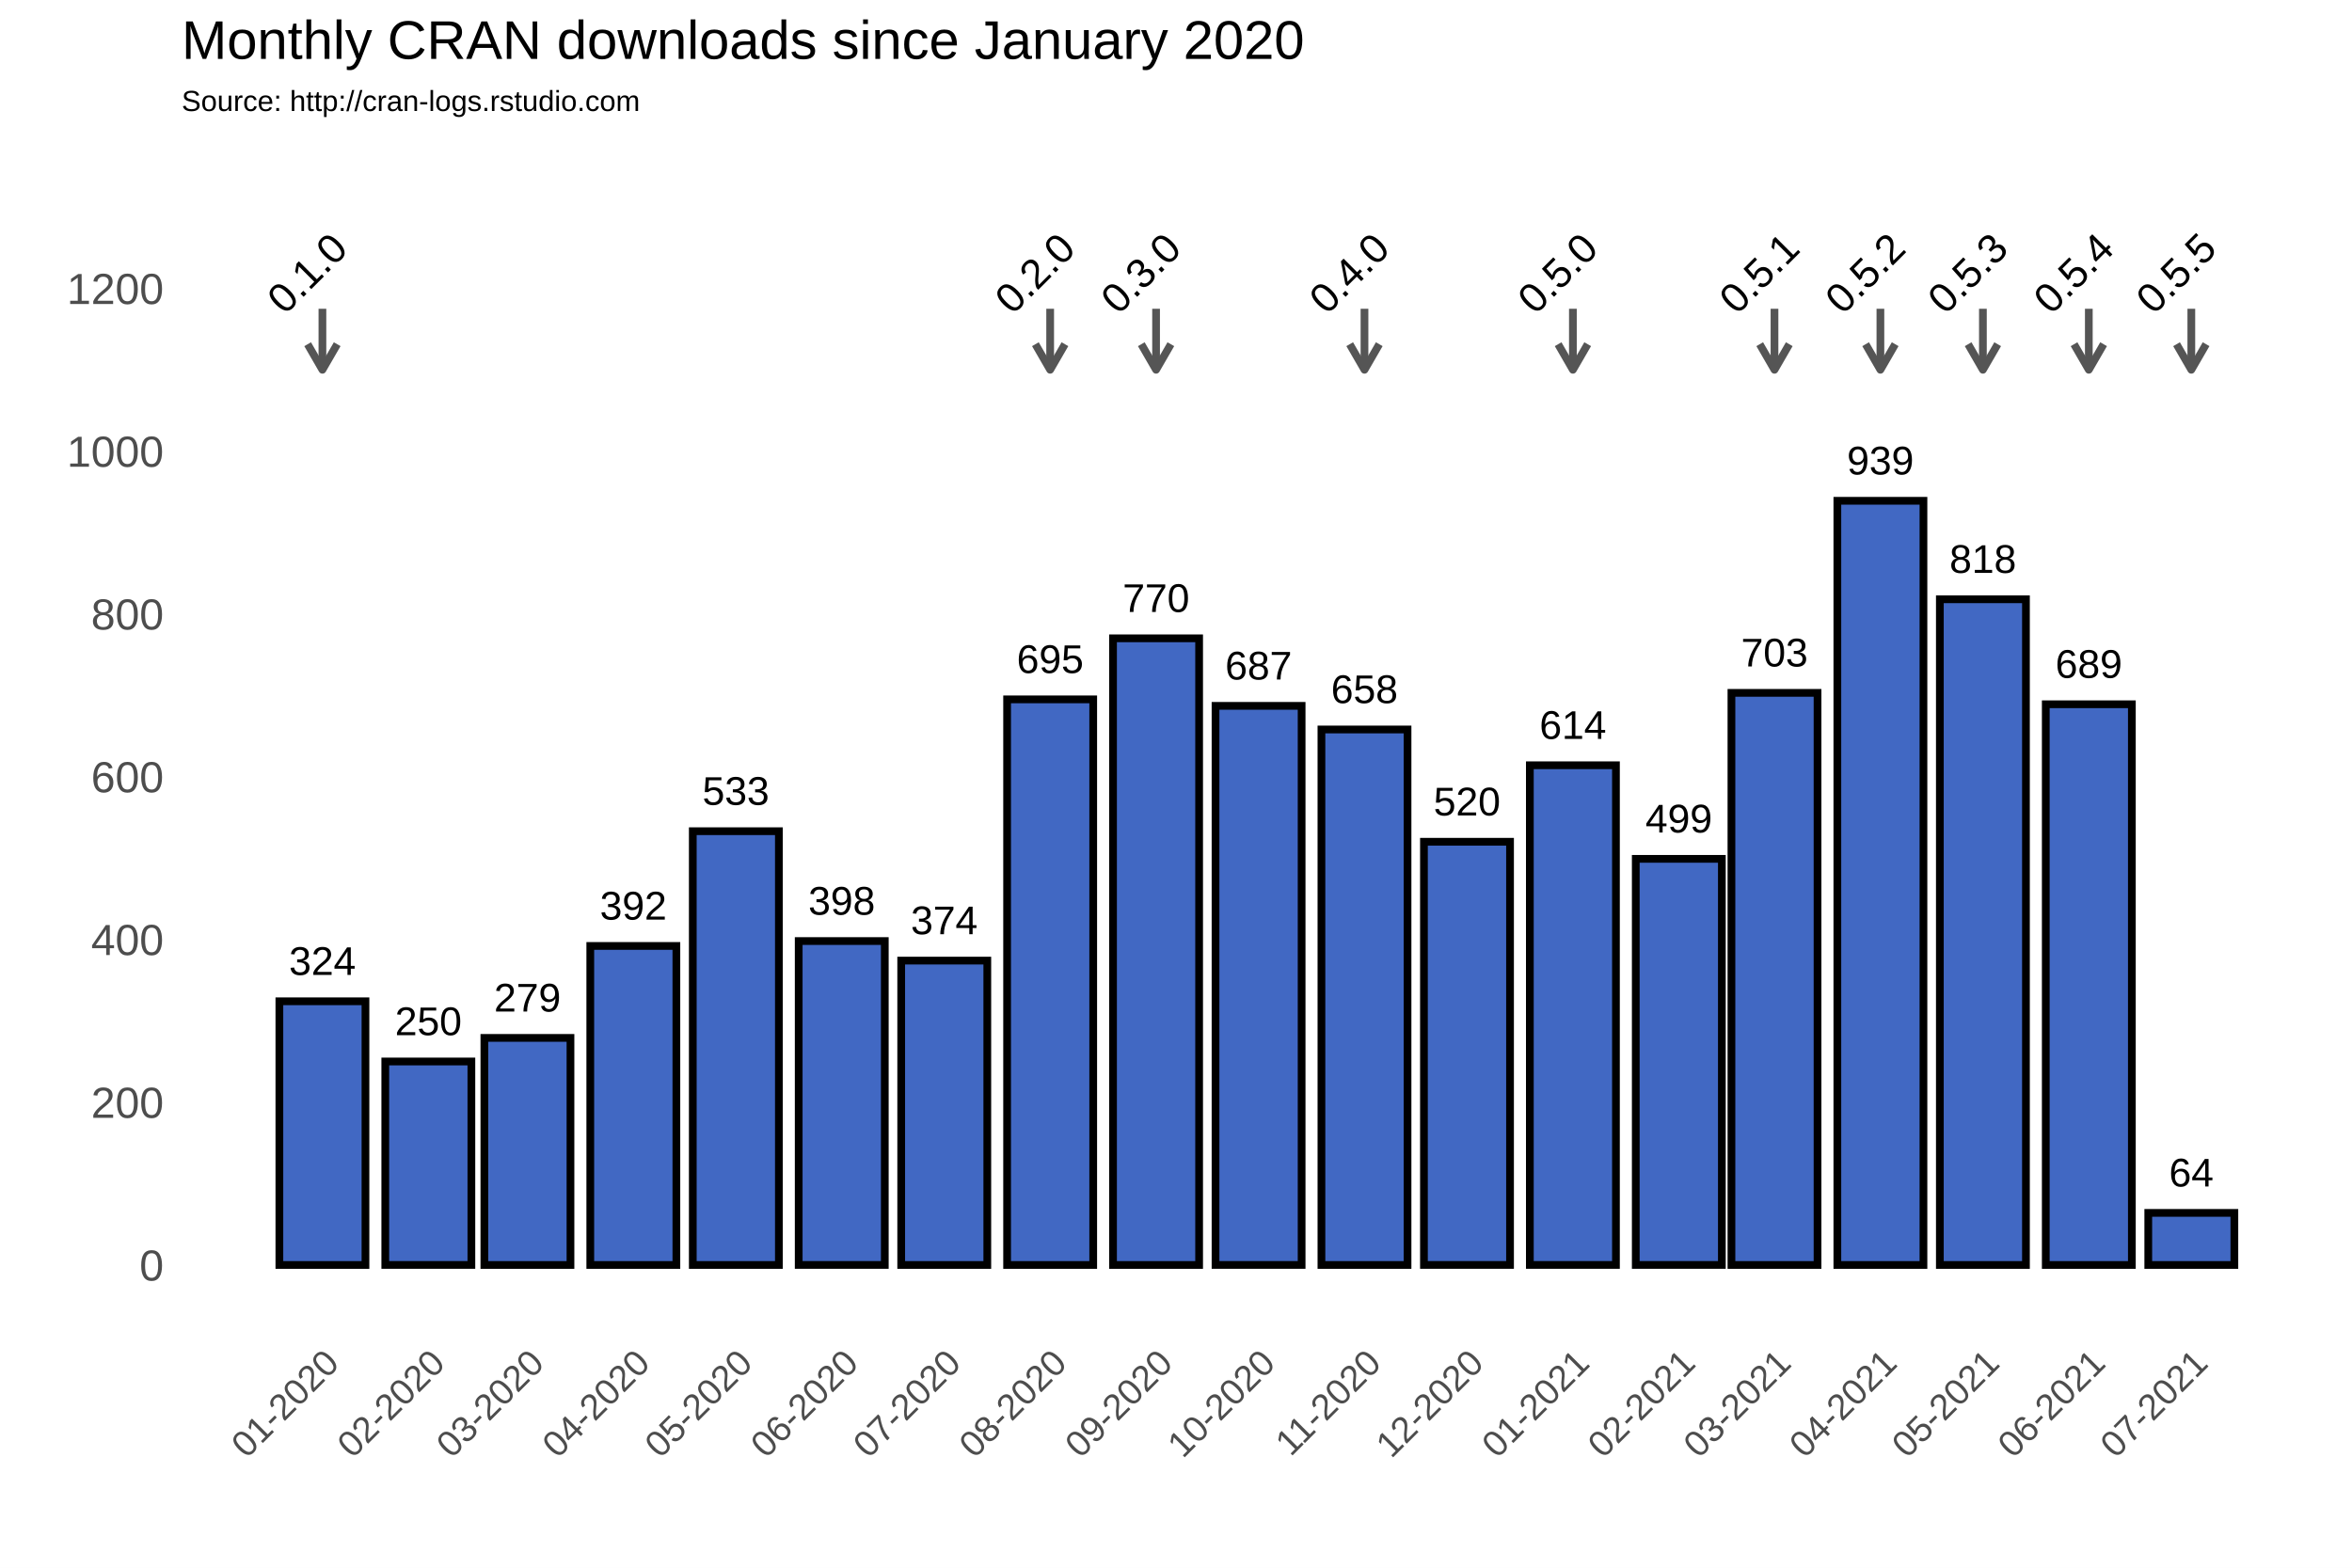
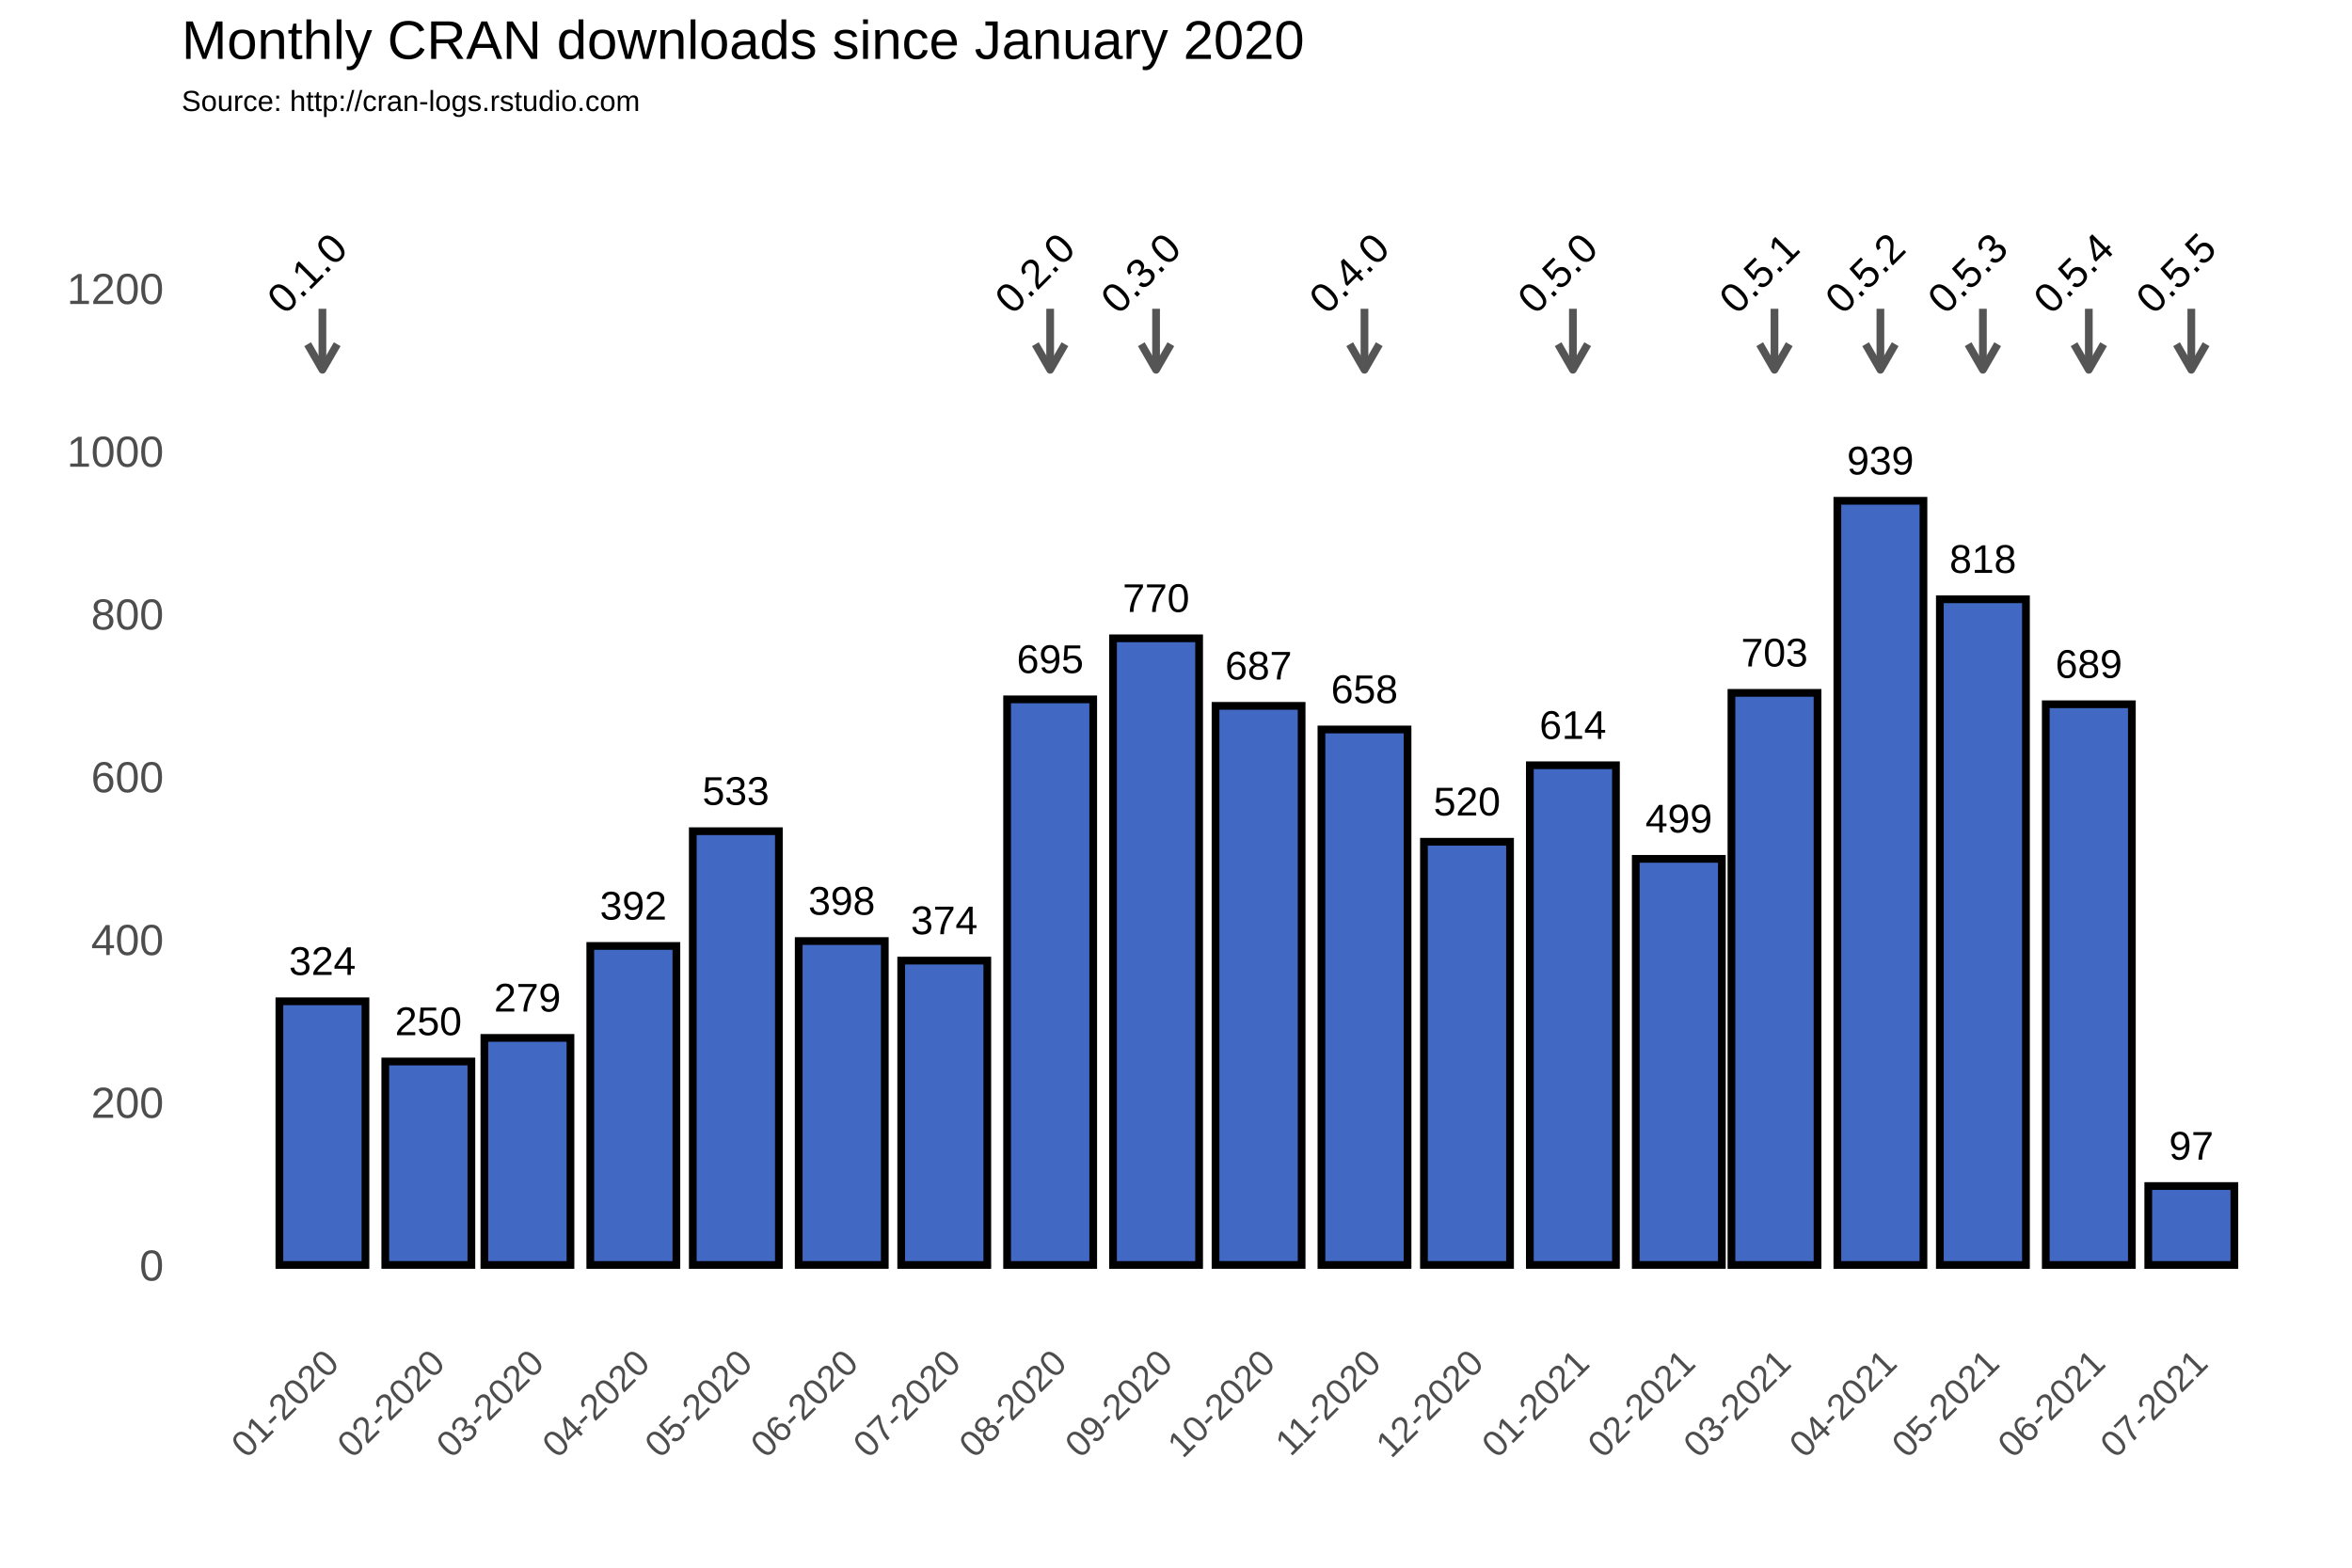
<svg xmlns="http://www.w3.org/2000/svg" class="svglite" width="648.00pt" height="432.00pt" viewBox="0 0 648.00 432.00">
  <defs>
    <style type="text/css">
    .svglite line, .svglite polyline, .svglite polygon, .svglite path, .svglite rect, .svglite circle {
      fill: none;
      stroke: #000000;
      stroke-linecap: round;
      stroke-linejoin: round;
      stroke-miterlimit: 10.00;
    }
  </style>
  </defs>
  <rect width="100%" height="100%" style="stroke: none; fill: #FFFFFF;" />
  <defs>
    <clipPath id="cpMC4wMHw2NDguMDB8MC4wMHw0MzIuMDA=">
      <rect x="0.00" y="0.00" width="648.00" height="432.00" />
    </clipPath>
  </defs>
  <g clip-path="url(#cpMC4wMHw2NDguMDB8MC4wMHw0MzIuMDA=)">
    <rect x="0.00" y="0.00" width="648.00" height="432.00" style="stroke-width: 1.07; stroke: #FFFFFF; fill: #FFFFFF;" />
  </g>
  <defs>
    <clipPath id="cpNTAuMDR8NjQyLjUyfDM3Ljc2fDM2My4zOA==">
      <rect x="50.04" y="37.76" width="592.48" height="325.62" />
    </clipPath>
  </defs>
  <g clip-path="url(#cpNTAuMDR8NjQyLjUyfDM3Ljc2fDM2My4zOA==)">
    <rect x="50.04" y="37.76" width="592.48" height="325.62" style="stroke-width: 1.07; stroke: none;" />
    <polyline points="50.04,326.15 642.52,326.15 " style="stroke-width: 0.53; stroke: #FFFFFF; stroke-linecap: butt;" />
    <polyline points="50.04,281.30 642.52,281.30 " style="stroke-width: 0.53; stroke: #FFFFFF; stroke-linecap: butt;" />
    <polyline points="50.04,236.45 642.52,236.45 " style="stroke-width: 0.53; stroke: #FFFFFF; stroke-linecap: butt;" />
    <polyline points="50.04,191.60 642.52,191.60 " style="stroke-width: 0.53; stroke: #FFFFFF; stroke-linecap: butt;" />
    <polyline points="50.04,146.75 642.52,146.75 " style="stroke-width: 0.53; stroke: #FFFFFF; stroke-linecap: butt;" />
    <polyline points="50.04,101.90 642.52,101.90 " style="stroke-width: 0.53; stroke: #FFFFFF; stroke-linecap: butt;" />
    <polyline points="50.04,57.04 642.52,57.04 " style="stroke-width: 0.53; stroke: #FFFFFF; stroke-linecap: butt;" />
    <polyline points="59.65,363.38 59.65,37.76 " style="stroke-width: 0.53; stroke: #FFFFFF; stroke-linecap: butt;" />
    <polyline points="74.24,363.38 74.24,37.76 " style="stroke-width: 0.53; stroke: #FFFFFF; stroke-linecap: butt;" />
    <polyline points="103.42,363.38 103.42,37.76 " style="stroke-width: 0.53; stroke: #FFFFFF; stroke-linecap: butt;" />
    <polyline points="131.66,363.38 131.66,37.76 " style="stroke-width: 0.53; stroke: #FFFFFF; stroke-linecap: butt;" />
    <polyline points="159.90,363.38 159.90,37.76 " style="stroke-width: 0.53; stroke: #FFFFFF; stroke-linecap: butt;" />
    <polyline points="188.61,363.38 188.61,37.76 " style="stroke-width: 0.53; stroke: #FFFFFF; stroke-linecap: butt;" />
    <polyline points="217.32,363.38 217.32,37.76 " style="stroke-width: 0.53; stroke: #FFFFFF; stroke-linecap: butt;" />
    <polyline points="246.03,363.38 246.03,37.76 " style="stroke-width: 0.53; stroke: #FFFFFF; stroke-linecap: butt;" />
    <polyline points="274.74,363.38 274.74,37.76 " style="stroke-width: 0.53; stroke: #FFFFFF; stroke-linecap: butt;" />
    <polyline points="303.92,363.38 303.92,37.76 " style="stroke-width: 0.53; stroke: #FFFFFF; stroke-linecap: butt;" />
    <polyline points="332.63,363.38 332.63,37.76 " style="stroke-width: 0.53; stroke: #FFFFFF; stroke-linecap: butt;" />
    <polyline points="361.34,363.38 361.34,37.76 " style="stroke-width: 0.53; stroke: #FFFFFF; stroke-linecap: butt;" />
    <polyline points="390.05,363.38 390.05,37.76 " style="stroke-width: 0.53; stroke: #FFFFFF; stroke-linecap: butt;" />
    <polyline points="418.76,363.38 418.76,37.76 " style="stroke-width: 0.53; stroke: #FFFFFF; stroke-linecap: butt;" />
    <polyline points="447.94,363.38 447.94,37.76 " style="stroke-width: 0.53; stroke: #FFFFFF; stroke-linecap: butt;" />
    <polyline points="475.71,363.38 475.71,37.76 " style="stroke-width: 0.53; stroke: #FFFFFF; stroke-linecap: butt;" />
    <polyline points="503.48,363.38 503.48,37.76 " style="stroke-width: 0.53; stroke: #FFFFFF; stroke-linecap: butt;" />
    <polyline points="532.19,363.38 532.19,37.76 " style="stroke-width: 0.53; stroke: #FFFFFF; stroke-linecap: butt;" />
    <polyline points="560.90,363.38 560.90,37.76 " style="stroke-width: 0.53; stroke: #FFFFFF; stroke-linecap: butt;" />
    <polyline points="589.61,363.38 589.61,37.76 " style="stroke-width: 0.53; stroke: #FFFFFF; stroke-linecap: butt;" />
    <polyline points="618.32,363.38 618.32,37.76 " style="stroke-width: 0.53; stroke: #FFFFFF; stroke-linecap: butt;" />
    <polyline points="632.91,363.38 632.91,37.76 " style="stroke-width: 0.53; stroke: #FFFFFF; stroke-linecap: butt;" />
    <polyline points="50.04,348.58 642.52,348.58 " style="stroke-width: 1.07; stroke: #FFFFFF; stroke-linecap: butt;" />
    <polyline points="50.04,303.73 642.52,303.73 " style="stroke-width: 1.07; stroke: #FFFFFF; stroke-linecap: butt;" />
    <polyline points="50.04,258.88 642.52,258.88 " style="stroke-width: 1.07; stroke: #FFFFFF; stroke-linecap: butt;" />
    <polyline points="50.04,214.02 642.52,214.02 " style="stroke-width: 1.07; stroke: #FFFFFF; stroke-linecap: butt;" />
    <polyline points="50.04,169.17 642.52,169.17 " style="stroke-width: 1.07; stroke: #FFFFFF; stroke-linecap: butt;" />
    <polyline points="50.04,124.32 642.52,124.32 " style="stroke-width: 1.07; stroke: #FFFFFF; stroke-linecap: butt;" />
    <polyline points="50.04,79.47 642.52,79.47 " style="stroke-width: 1.07; stroke: #FFFFFF; stroke-linecap: butt;" />
    <polyline points="88.83,363.38 88.83,37.76 " style="stroke-width: 1.07; stroke: #FFFFFF; stroke-linecap: butt;" />
    <polyline points="118.02,363.38 118.02,37.76 " style="stroke-width: 1.07; stroke: #FFFFFF; stroke-linecap: butt;" />
    <polyline points="145.31,363.38 145.31,37.76 " style="stroke-width: 1.07; stroke: #FFFFFF; stroke-linecap: butt;" />
    <polyline points="174.49,363.38 174.49,37.76 " style="stroke-width: 1.07; stroke: #FFFFFF; stroke-linecap: butt;" />
    <polyline points="202.73,363.38 202.73,37.76 " style="stroke-width: 1.07; stroke: #FFFFFF; stroke-linecap: butt;" />
    <polyline points="231.91,363.38 231.91,37.76 " style="stroke-width: 1.07; stroke: #FFFFFF; stroke-linecap: butt;" />
    <polyline points="260.15,363.38 260.15,37.76 " style="stroke-width: 1.07; stroke: #FFFFFF; stroke-linecap: butt;" />
    <polyline points="289.33,363.38 289.33,37.76 " style="stroke-width: 1.07; stroke: #FFFFFF; stroke-linecap: butt;" />
    <polyline points="318.51,363.38 318.51,37.76 " style="stroke-width: 1.07; stroke: #FFFFFF; stroke-linecap: butt;" />
    <polyline points="346.75,363.38 346.75,37.76 " style="stroke-width: 1.07; stroke: #FFFFFF; stroke-linecap: butt;" />
    <polyline points="375.93,363.38 375.93,37.76 " style="stroke-width: 1.07; stroke: #FFFFFF; stroke-linecap: butt;" />
    <polyline points="404.17,363.38 404.17,37.76 " style="stroke-width: 1.07; stroke: #FFFFFF; stroke-linecap: butt;" />
    <polyline points="433.35,363.38 433.35,37.76 " style="stroke-width: 1.07; stroke: #FFFFFF; stroke-linecap: butt;" />
    <polyline points="462.53,363.38 462.53,37.76 " style="stroke-width: 1.07; stroke: #FFFFFF; stroke-linecap: butt;" />
    <polyline points="488.89,363.38 488.89,37.76 " style="stroke-width: 1.07; stroke: #FFFFFF; stroke-linecap: butt;" />
    <polyline points="518.07,363.38 518.07,37.76 " style="stroke-width: 1.07; stroke: #FFFFFF; stroke-linecap: butt;" />
    <polyline points="546.31,363.38 546.31,37.76 " style="stroke-width: 1.07; stroke: #FFFFFF; stroke-linecap: butt;" />
    <polyline points="575.49,363.38 575.49,37.76 " style="stroke-width: 1.07; stroke: #FFFFFF; stroke-linecap: butt;" />
    <polyline points="603.73,363.38 603.73,37.76 " style="stroke-width: 1.07; stroke: #FFFFFF; stroke-linecap: butt;" />
    <rect x="76.97" y="275.92" width="23.72" height="72.66" style="stroke-width: 2.13; stroke-linecap: square; stroke-linejoin: miter; fill: #4168C3;" />
    <rect x="106.15" y="292.51" width="23.72" height="56.06" style="stroke-width: 2.13; stroke-linecap: square; stroke-linejoin: miter; fill: #4168C3;" />
    <rect x="133.45" y="286.01" width="23.72" height="62.57" style="stroke-width: 2.13; stroke-linecap: square; stroke-linejoin: miter; fill: #4168C3;" />
    <rect x="162.63" y="260.67" width="23.72" height="87.91" style="stroke-width: 2.13; stroke-linecap: square; stroke-linejoin: miter; fill: #4168C3;" />
    <rect x="190.87" y="229.05" width="23.72" height="119.53" style="stroke-width: 2.13; stroke-linecap: square; stroke-linejoin: miter; fill: #4168C3;" />
    <rect x="220.05" y="259.32" width="23.72" height="89.25" style="stroke-width: 2.13; stroke-linecap: square; stroke-linejoin: miter; fill: #4168C3;" />
    <rect x="248.29" y="264.71" width="23.72" height="83.87" style="stroke-width: 2.13; stroke-linecap: square; stroke-linejoin: miter; fill: #4168C3;" />
    <rect x="277.47" y="192.72" width="23.72" height="155.86" style="stroke-width: 2.13; stroke-linecap: square; stroke-linejoin: miter; fill: #4168C3;" />
    <rect x="306.65" y="175.90" width="23.72" height="172.68" style="stroke-width: 2.13; stroke-linecap: square; stroke-linejoin: miter; fill: #4168C3;" />
    <rect x="334.89" y="194.51" width="23.72" height="154.06" style="stroke-width: 2.13; stroke-linecap: square; stroke-linejoin: miter; fill: #4168C3;" />
    <rect x="364.07" y="201.02" width="23.72" height="147.56" style="stroke-width: 2.13; stroke-linecap: square; stroke-linejoin: miter; fill: #4168C3;" />
    <rect x="392.31" y="231.96" width="23.72" height="116.61" style="stroke-width: 2.13; stroke-linecap: square; stroke-linejoin: miter; fill: #4168C3;" />
    <rect x="421.49" y="210.88" width="23.72" height="137.69" style="stroke-width: 2.13; stroke-linecap: square; stroke-linejoin: miter; fill: #4168C3;" />
    <rect x="450.67" y="236.67" width="23.72" height="111.90" style="stroke-width: 2.13; stroke-linecap: square; stroke-linejoin: miter; fill: #4168C3;" />
    <rect x="477.03" y="190.93" width="23.72" height="157.65" style="stroke-width: 2.13; stroke-linecap: square; stroke-linejoin: miter; fill: #4168C3;" />
    <rect x="506.21" y="138.00" width="23.72" height="210.58" style="stroke-width: 2.13; stroke-linecap: square; stroke-linejoin: miter; fill: #4168C3;" />
    <rect x="534.45" y="165.14" width="23.72" height="183.44" style="stroke-width: 2.13; stroke-linecap: square; stroke-linejoin: miter; fill: #4168C3;" />
    <rect x="563.63" y="194.07" width="23.72" height="154.51" style="stroke-width: 2.13; stroke-linecap: square; stroke-linejoin: miter; fill: #4168C3;" />
-     <rect x="591.87" y="334.23" width="23.72" height="14.35" style="stroke-width: 2.13; stroke-linecap: square; stroke-linejoin: miter; fill: #4168C3;" />
+     <rect x="591.87" y="326.83" width="23.72" height="21.75" style="stroke-width: 2.13; stroke-linecap: square; stroke-linejoin: miter; fill: #4168C3;" />
    <text x="88.83" y="268.66" text-anchor="middle" style="font-size: 11.04px; font-family: Arial;" textLength="18.40px" lengthAdjust="spacingAndGlyphs">324</text>
    <text x="118.02" y="285.25" text-anchor="middle" style="font-size: 11.04px; font-family: Arial;" textLength="18.40px" lengthAdjust="spacingAndGlyphs">250</text>
    <text x="145.31" y="278.75" text-anchor="middle" style="font-size: 11.04px; font-family: Arial;" textLength="18.40px" lengthAdjust="spacingAndGlyphs">279</text>
    <text x="174.49" y="253.41" text-anchor="middle" style="font-size: 11.04px; font-family: Arial;" textLength="18.40px" lengthAdjust="spacingAndGlyphs">392</text>
    <text x="202.73" y="221.79" text-anchor="middle" style="font-size: 11.04px; font-family: Arial;" textLength="18.40px" lengthAdjust="spacingAndGlyphs">533</text>
    <text x="231.91" y="252.06" text-anchor="middle" style="font-size: 11.04px; font-family: Arial;" textLength="18.40px" lengthAdjust="spacingAndGlyphs">398</text>
    <text x="260.15" y="257.44" text-anchor="middle" style="font-size: 11.04px; font-family: Arial;" textLength="18.40px" lengthAdjust="spacingAndGlyphs">374</text>
    <text x="289.33" y="185.46" text-anchor="middle" style="font-size: 11.04px; font-family: Arial;" textLength="18.40px" lengthAdjust="spacingAndGlyphs">695</text>
    <text x="318.51" y="168.64" text-anchor="middle" style="font-size: 11.04px; font-family: Arial;" textLength="18.40px" lengthAdjust="spacingAndGlyphs">770</text>
    <text x="346.75" y="187.25" text-anchor="middle" style="font-size: 11.04px; font-family: Arial;" textLength="18.40px" lengthAdjust="spacingAndGlyphs">687</text>
    <text x="375.93" y="193.75" text-anchor="middle" style="font-size: 11.04px; font-family: Arial;" textLength="18.40px" lengthAdjust="spacingAndGlyphs">658</text>
    <text x="404.17" y="224.70" text-anchor="middle" style="font-size: 11.04px; font-family: Arial;" textLength="18.40px" lengthAdjust="spacingAndGlyphs">520</text>
    <text x="433.35" y="203.62" text-anchor="middle" style="font-size: 11.04px; font-family: Arial;" textLength="18.40px" lengthAdjust="spacingAndGlyphs">614</text>
    <text x="462.53" y="229.41" text-anchor="middle" style="font-size: 11.04px; font-family: Arial;" textLength="18.40px" lengthAdjust="spacingAndGlyphs">499</text>
    <text x="488.89" y="183.66" text-anchor="middle" style="font-size: 11.04px; font-family: Arial;" textLength="18.40px" lengthAdjust="spacingAndGlyphs">703</text>
    <text x="518.07" y="130.74" text-anchor="middle" style="font-size: 11.04px; font-family: Arial;" textLength="18.40px" lengthAdjust="spacingAndGlyphs">939</text>
    <text x="546.31" y="157.87" text-anchor="middle" style="font-size: 11.04px; font-family: Arial;" textLength="18.40px" lengthAdjust="spacingAndGlyphs">818</text>
    <text x="575.49" y="186.80" text-anchor="middle" style="font-size: 11.04px; font-family: Arial;" textLength="18.40px" lengthAdjust="spacingAndGlyphs">689</text>
-     <text x="603.73" y="326.96" text-anchor="middle" style="font-size: 11.04px; font-family: Arial;" textLength="12.27px" lengthAdjust="spacingAndGlyphs">64</text>
+     <text x="603.73" y="319.56" text-anchor="middle" style="font-size: 11.04px; font-family: Arial;" textLength="12.27px" lengthAdjust="spacingAndGlyphs">97</text>
    <line x1="88.83" y1="85.08" x2="88.83" y2="101.90" style="stroke-width: 2.13; stroke: #555555; stroke-linecap: butt;" />
    <polyline points="84.76,94.85 88.83,101.90 92.90,94.85 " style="stroke-width: 2.13; stroke: #555555; stroke-linecap: butt;" />
    <line x1="289.33" y1="85.08" x2="289.33" y2="101.90" style="stroke-width: 2.13; stroke: #555555; stroke-linecap: butt;" />
    <polyline points="285.26,94.85 289.33,101.90 293.40,94.85 " style="stroke-width: 2.13; stroke: #555555; stroke-linecap: butt;" />
    <line x1="318.51" y1="85.08" x2="318.51" y2="101.90" style="stroke-width: 2.13; stroke: #555555; stroke-linecap: butt;" />
    <polyline points="314.44,94.85 318.51,101.90 322.58,94.85 " style="stroke-width: 2.13; stroke: #555555; stroke-linecap: butt;" />
    <line x1="375.93" y1="85.08" x2="375.93" y2="101.90" style="stroke-width: 2.13; stroke: #555555; stroke-linecap: butt;" />
    <polyline points="371.86,94.85 375.93,101.90 380.00,94.85 " style="stroke-width: 2.13; stroke: #555555; stroke-linecap: butt;" />
    <line x1="433.35" y1="85.08" x2="433.35" y2="101.90" style="stroke-width: 2.13; stroke: #555555; stroke-linecap: butt;" />
    <polyline points="429.28,94.85 433.35,101.90 437.42,94.85 " style="stroke-width: 2.13; stroke: #555555; stroke-linecap: butt;" />
    <line x1="488.89" y1="85.08" x2="488.89" y2="101.90" style="stroke-width: 2.13; stroke: #555555; stroke-linecap: butt;" />
    <polyline points="484.82,94.85 488.89,101.90 492.96,94.85 " style="stroke-width: 2.13; stroke: #555555; stroke-linecap: butt;" />
    <line x1="518.07" y1="85.08" x2="518.07" y2="101.90" style="stroke-width: 2.13; stroke: #555555; stroke-linecap: butt;" />
    <polyline points="514.00,94.85 518.07,101.90 522.14,94.85 " style="stroke-width: 2.13; stroke: #555555; stroke-linecap: butt;" />
    <line x1="546.31" y1="85.08" x2="546.31" y2="101.90" style="stroke-width: 2.13; stroke: #555555; stroke-linecap: butt;" />
    <polyline points="542.24,94.85 546.31,101.90 550.38,94.85 " style="stroke-width: 2.13; stroke: #555555; stroke-linecap: butt;" />
    <line x1="575.49" y1="85.08" x2="575.49" y2="101.90" style="stroke-width: 2.13; stroke: #555555; stroke-linecap: butt;" />
    <polyline points="571.42,94.85 575.49,101.90 579.56,94.85 " style="stroke-width: 2.13; stroke: #555555; stroke-linecap: butt;" />
    <line x1="603.73" y1="85.08" x2="603.73" y2="101.90" style="stroke-width: 2.13; stroke: #555555; stroke-linecap: butt;" />
    <polyline points="599.66,94.85 603.73,101.90 607.80,94.85 " style="stroke-width: 2.13; stroke: #555555; stroke-linecap: butt;" />
    <text transform="translate(87.40,78.03) rotate(-45)" text-anchor="middle" style="font-size: 11.38px; font-family: Arial;" textLength="25.31px" lengthAdjust="spacingAndGlyphs">0.1.0</text>
    <text transform="translate(287.89,78.03) rotate(-45)" text-anchor="middle" style="font-size: 11.38px; font-family: Arial;" textLength="25.31px" lengthAdjust="spacingAndGlyphs">0.2.0</text>
    <text transform="translate(317.07,78.03) rotate(-45)" text-anchor="middle" style="font-size: 11.38px; font-family: Arial;" textLength="25.31px" lengthAdjust="spacingAndGlyphs">0.3.0</text>
    <text transform="translate(374.49,78.03) rotate(-45)" text-anchor="middle" style="font-size: 11.38px; font-family: Arial;" textLength="25.31px" lengthAdjust="spacingAndGlyphs">0.4.0</text>
    <text transform="translate(431.91,78.03) rotate(-45)" text-anchor="middle" style="font-size: 11.38px; font-family: Arial;" textLength="25.31px" lengthAdjust="spacingAndGlyphs">0.5.0</text>
    <text transform="translate(487.45,78.03) rotate(-45)" text-anchor="middle" style="font-size: 11.38px; font-family: Arial;" textLength="25.31px" lengthAdjust="spacingAndGlyphs">0.5.1</text>
    <text transform="translate(516.63,78.03) rotate(-45)" text-anchor="middle" style="font-size: 11.38px; font-family: Arial;" textLength="25.31px" lengthAdjust="spacingAndGlyphs">0.5.2</text>
    <text transform="translate(544.87,78.03) rotate(-45)" text-anchor="middle" style="font-size: 11.38px; font-family: Arial;" textLength="25.31px" lengthAdjust="spacingAndGlyphs">0.5.3</text>
    <text transform="translate(574.05,78.03) rotate(-45)" text-anchor="middle" style="font-size: 11.38px; font-family: Arial;" textLength="25.31px" lengthAdjust="spacingAndGlyphs">0.5.4</text>
    <text transform="translate(602.29,78.03) rotate(-45)" text-anchor="middle" style="font-size: 11.38px; font-family: Arial;" textLength="25.31px" lengthAdjust="spacingAndGlyphs">0.5.5</text>
  </g>
  <g clip-path="url(#cpMC4wMHw2NDguMDB8MC4wMHw0MzIuMDA=)">
    <text x="45.11" y="352.88" text-anchor="end" style="font-size: 12.00px; fill: #4D4D4D; font-family: Arial;" textLength="6.67px" lengthAdjust="spacingAndGlyphs">0</text>
    <text x="45.11" y="308.03" text-anchor="end" style="font-size: 12.00px; fill: #4D4D4D; font-family: Arial;" textLength="20.02px" lengthAdjust="spacingAndGlyphs">200</text>
    <text x="45.11" y="263.17" text-anchor="end" style="font-size: 12.00px; fill: #4D4D4D; font-family: Arial;" textLength="20.02px" lengthAdjust="spacingAndGlyphs">400</text>
    <text x="45.11" y="218.32" text-anchor="end" style="font-size: 12.00px; fill: #4D4D4D; font-family: Arial;" textLength="20.02px" lengthAdjust="spacingAndGlyphs">600</text>
    <text x="45.11" y="173.47" text-anchor="end" style="font-size: 12.00px; fill: #4D4D4D; font-family: Arial;" textLength="20.02px" lengthAdjust="spacingAndGlyphs">800</text>
    <text x="45.11" y="128.62" text-anchor="end" style="font-size: 12.00px; fill: #4D4D4D; font-family: Arial;" textLength="26.70px" lengthAdjust="spacingAndGlyphs">1000</text>
    <text x="45.11" y="83.77" text-anchor="end" style="font-size: 12.00px; fill: #4D4D4D; font-family: Arial;" textLength="26.70px" lengthAdjust="spacingAndGlyphs">1200</text>
    <text transform="translate(93.90,376.17) rotate(-45)" text-anchor="end" style="font-size: 10.00px; fill: #4D4D4D; font-family: Arial;" textLength="36.73px" lengthAdjust="spacingAndGlyphs">01-2020</text>
    <text transform="translate(123.08,376.17) rotate(-45)" text-anchor="end" style="font-size: 10.00px; fill: #4D4D4D; font-family: Arial;" textLength="36.73px" lengthAdjust="spacingAndGlyphs">02-2020</text>
    <text transform="translate(150.38,376.17) rotate(-45)" text-anchor="end" style="font-size: 10.00px; fill: #4D4D4D; font-family: Arial;" textLength="36.73px" lengthAdjust="spacingAndGlyphs">03-2020</text>
    <text transform="translate(179.56,376.17) rotate(-45)" text-anchor="end" style="font-size: 10.00px; fill: #4D4D4D; font-family: Arial;" textLength="36.73px" lengthAdjust="spacingAndGlyphs">04-2020</text>
    <text transform="translate(207.80,376.17) rotate(-45)" text-anchor="end" style="font-size: 10.00px; fill: #4D4D4D; font-family: Arial;" textLength="36.73px" lengthAdjust="spacingAndGlyphs">05-2020</text>
    <text transform="translate(236.98,376.17) rotate(-45)" text-anchor="end" style="font-size: 10.00px; fill: #4D4D4D; font-family: Arial;" textLength="36.73px" lengthAdjust="spacingAndGlyphs">06-2020</text>
    <text transform="translate(265.22,376.17) rotate(-45)" text-anchor="end" style="font-size: 10.00px; fill: #4D4D4D; font-family: Arial;" textLength="36.73px" lengthAdjust="spacingAndGlyphs">07-2020</text>
    <text transform="translate(294.40,376.17) rotate(-45)" text-anchor="end" style="font-size: 10.00px; fill: #4D4D4D; font-family: Arial;" textLength="36.73px" lengthAdjust="spacingAndGlyphs">08-2020</text>
    <text transform="translate(323.58,376.17) rotate(-45)" text-anchor="end" style="font-size: 10.00px; fill: #4D4D4D; font-family: Arial;" textLength="36.73px" lengthAdjust="spacingAndGlyphs">09-2020</text>
    <text transform="translate(351.82,376.17) rotate(-45)" text-anchor="end" style="font-size: 10.00px; fill: #4D4D4D; font-family: Arial;" textLength="36.73px" lengthAdjust="spacingAndGlyphs">10-2020</text>
    <text transform="translate(381.00,376.17) rotate(-45)" text-anchor="end" style="font-size: 10.00px; fill: #4D4D4D; font-family: Arial;" textLength="35.99px" lengthAdjust="spacingAndGlyphs">11-2020</text>
    <text transform="translate(409.24,376.17) rotate(-45)" text-anchor="end" style="font-size: 10.00px; fill: #4D4D4D; font-family: Arial;" textLength="36.73px" lengthAdjust="spacingAndGlyphs">12-2020</text>
    <text transform="translate(438.42,376.17) rotate(-45)" text-anchor="end" style="font-size: 10.00px; fill: #4D4D4D; font-family: Arial;" textLength="36.73px" lengthAdjust="spacingAndGlyphs">01-2021</text>
    <text transform="translate(467.60,376.17) rotate(-45)" text-anchor="end" style="font-size: 10.00px; fill: #4D4D4D; font-family: Arial;" textLength="36.73px" lengthAdjust="spacingAndGlyphs">02-2021</text>
    <text transform="translate(493.96,376.17) rotate(-45)" text-anchor="end" style="font-size: 10.00px; fill: #4D4D4D; font-family: Arial;" textLength="36.73px" lengthAdjust="spacingAndGlyphs">03-2021</text>
    <text transform="translate(523.14,376.17) rotate(-45)" text-anchor="end" style="font-size: 10.00px; fill: #4D4D4D; font-family: Arial;" textLength="36.73px" lengthAdjust="spacingAndGlyphs">04-2021</text>
    <text transform="translate(551.38,376.17) rotate(-45)" text-anchor="end" style="font-size: 10.00px; fill: #4D4D4D; font-family: Arial;" textLength="36.73px" lengthAdjust="spacingAndGlyphs">05-2021</text>
    <text transform="translate(580.56,376.17) rotate(-45)" text-anchor="end" style="font-size: 10.00px; fill: #4D4D4D; font-family: Arial;" textLength="36.73px" lengthAdjust="spacingAndGlyphs">06-2021</text>
    <text transform="translate(608.80,376.17) rotate(-45)" text-anchor="end" style="font-size: 10.00px; fill: #4D4D4D; font-family: Arial;" textLength="36.73px" lengthAdjust="spacingAndGlyphs">07-2021</text>
    <text x="50.04" y="30.59" style="font-size: 8.00px; font-family: Arial;" textLength="126.32px" lengthAdjust="spacingAndGlyphs">Source: http://cran-logs.rstudio.com</text>
    <text x="50.04" y="16.22" style="font-size: 15.00px; font-family: Arial;" textLength="309.25px" lengthAdjust="spacingAndGlyphs">Monthly CRAN downloads since January 2020</text>
  </g>
</svg>
